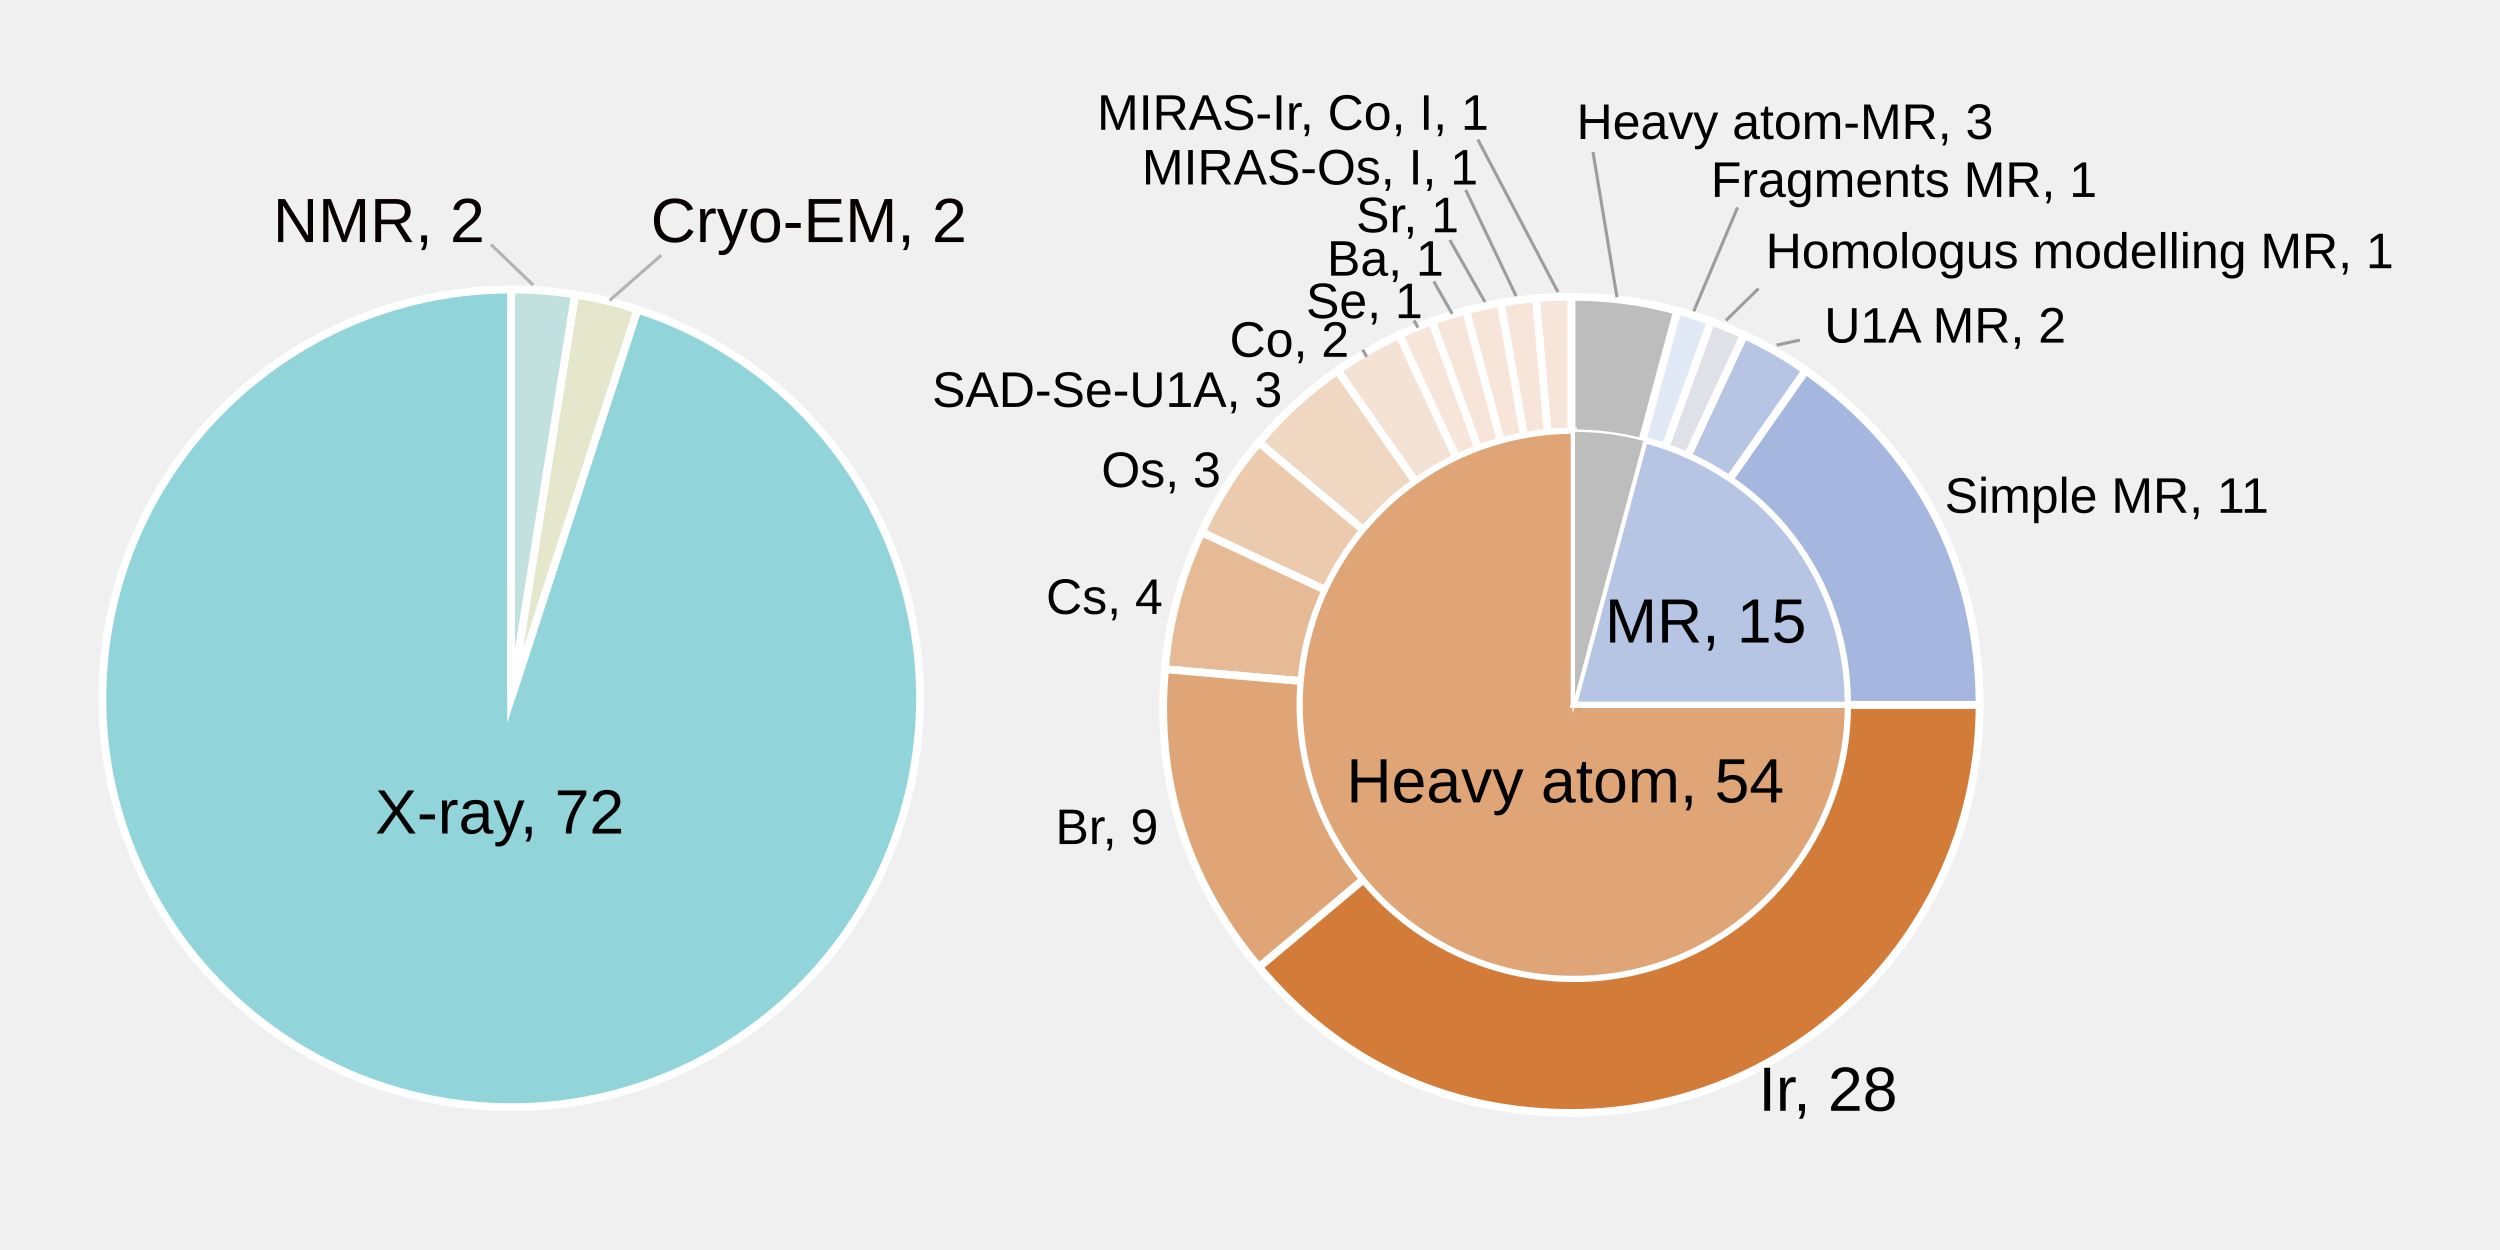
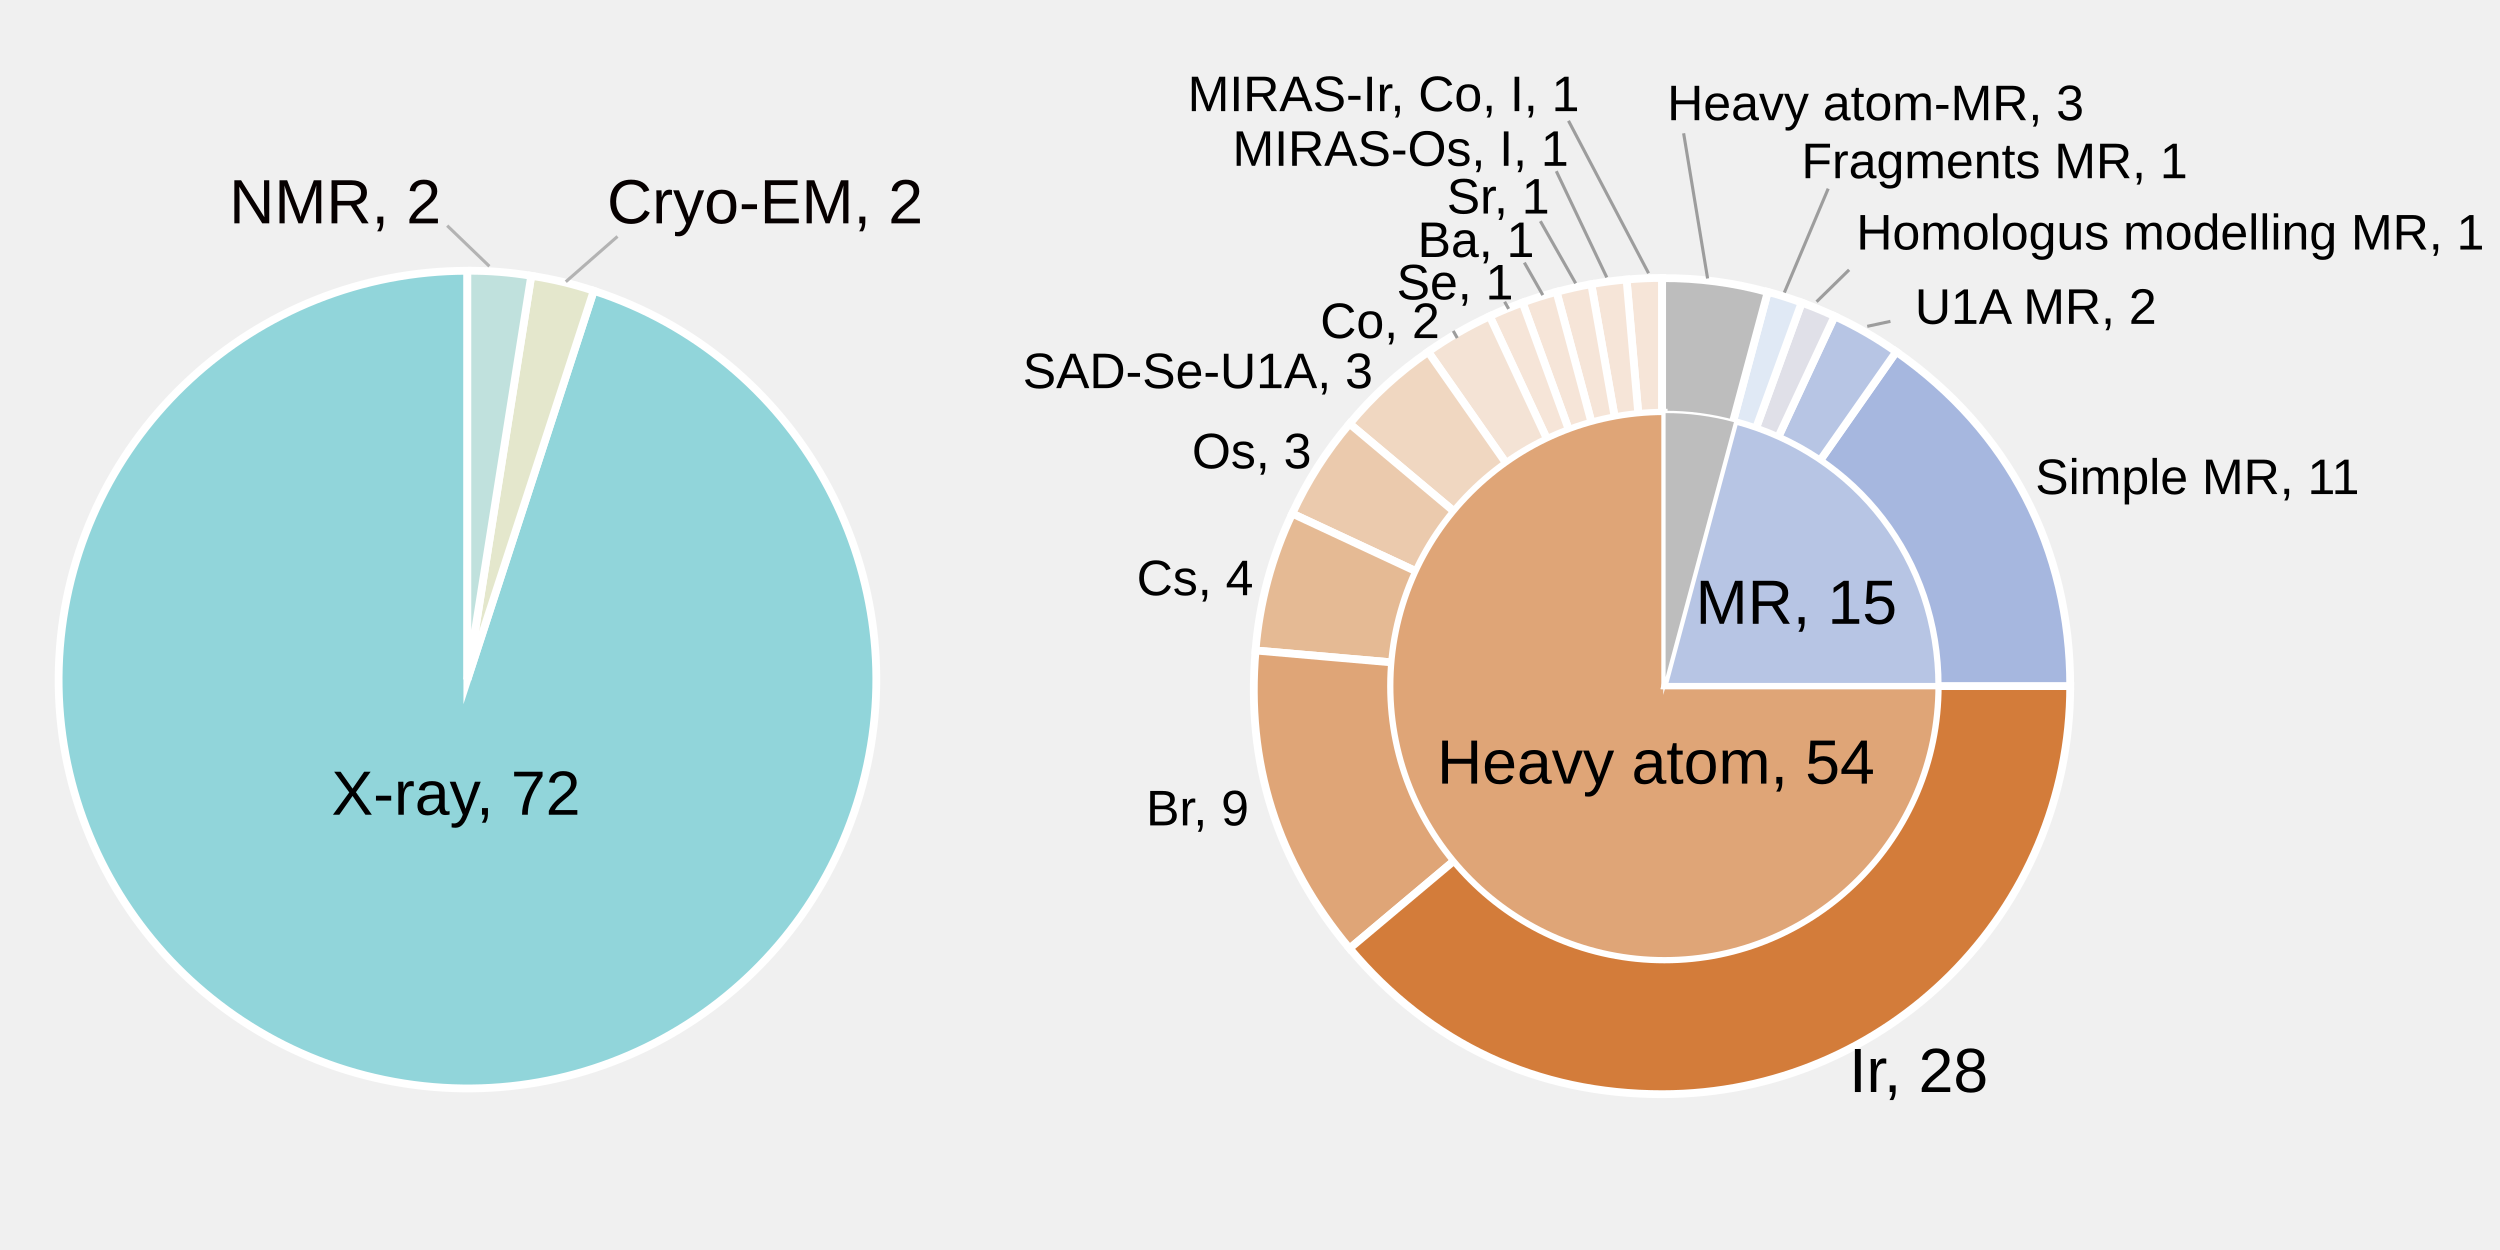
<svg xmlns="http://www.w3.org/2000/svg" id="图层_1" data-name="图层 1" viewBox="0 0 800 400">
  <defs>
-     <style>.cls-1{fill:#91d5da;}.cls-1,.cls-11,.cls-12,.cls-13,.cls-14,.cls-15,.cls-16,.cls-17,.cls-18,.cls-19,.cls-2,.cls-20,.cls-21,.cls-22,.cls-23,.cls-24,.cls-25,.cls-3{stroke:#fff;}.cls-1,.cls-10,.cls-11,.cls-12,.cls-13,.cls-14,.cls-15,.cls-16,.cls-17,.cls-18,.cls-19,.cls-2,.cls-20,.cls-21,.cls-22,.cls-23,.cls-24,.cls-25,.cls-3,.cls-5{stroke-miterlimit:10;}.cls-1,.cls-11,.cls-12,.cls-13,.cls-14,.cls-15,.cls-16,.cls-17,.cls-18,.cls-19,.cls-2,.cls-20,.cls-21,.cls-22,.cls-3{stroke-width:2.5px;}.cls-2{fill:#e4e7cc;}.cls-3{fill:#c0e1dd;}.cls-4,.cls-6{font-size:20px;}.cls-4{fill:#060000;}.cls-4,.cls-6,.cls-8{font-family:ArialMT, Arial;}.cls-10,.cls-5{fill:none;}.cls-5{stroke:#b3b3b3;}.cls-7{letter-spacing:-0.07em;}.cls-8{font-size:16px;}.cls-9{letter-spacing:-0.06em;}.cls-10{stroke:#9d9d9d;}.cls-11{fill:#f6e5d8;}.cls-12{fill:#f4e3d5;}.cls-13{fill:#f0d7c1;}.cls-14{fill:#ebcaad;}.cls-15{fill:#e5ba94;}.cls-16,.cls-23{fill:#dfa577;}.cls-17{fill:#d37c3a;}.cls-18{fill:#a6b7df;}.cls-19,.cls-24{fill:#b7c5e4;}.cls-20{fill:#e0e0e8;}.cls-21{fill:#e0e9f5;}.cls-22,.cls-25{fill:#bdbdbd;}.cls-23,.cls-24{stroke-width:2px;}.cls-25{stroke-width:0.75px;}</style>
+     <style>.cls-1,.cls-14,.cls-27,.cls-28,.cls-4,.cls-8{fill:none;}.cls-2{clip-path:url(#clip-path);}.cls-3{fill:#91d5da;}.cls-27,.cls-28,.cls-4{stroke:#fff;}.cls-14,.cls-27,.cls-28,.cls-4,.cls-8{stroke-miterlimit:10;}.cls-4{stroke-width:2.5px;}.cls-5{fill:#e4e7cc;}.cls-6{fill:#c0e1dd;}.cls-7,.cls-9{font-size:20px;}.cls-7{fill:#060000;}.cls-11,.cls-7,.cls-9{font-family:ArialMT, Arial;}.cls-8{stroke:#b3b3b3;}.cls-10{letter-spacing:-0.07em;}.cls-11{font-size:16px;}.cls-12{letter-spacing:-0.05em;}.cls-13{clip-path:url(#clip-path-3);}.cls-14{stroke:#9d9d9d;}.cls-15{fill:#f6e5d8;}.cls-16{fill:#f4e3d5;}.cls-17{fill:#f0d7c1;}.cls-18{fill:#ebcaad;}.cls-19{fill:#e5ba94;}.cls-20{fill:#dfa577;}.cls-21{fill:#d37c3a;}.cls-22{fill:#a6b7df;}.cls-23{fill:#b7c5e4;}.cls-24{fill:#e0e0e8;}.cls-25{fill:#e0e9f5;}.cls-26{fill:#bdbdbd;}.cls-27{stroke-width:2px;}.cls-28{stroke-width:0.75px;}.cls-29{letter-spacing:-0.05em;}</style>
+     <clipPath id="clip-path">
+       <rect class="cls-1" x="-14" y="-6" width="800" height="400" />
+     </clipPath>
+     <clipPath id="clip-path-3">
+       <rect class="cls-1" x="29" y="-6" width="800" height="400" />
+     </clipPath>
  </defs>
-   <path class="cls-1" d="M163.55,223.46,204,99.05a130.82,130.82,0,1,1-40.42-6.4Z" />
-   <path class="cls-2" d="M163.55,223.46,184,94.26A118.77,118.77,0,0,1,204,99.05Z" />
-   <path class="cls-3" d="M163.55,223.46V92.65A118,118,0,0,1,184,94.26Z" />
-   <text class="cls-4" transform="translate(87.35 77.46)">NMR, 2</text>
-   <text class="cls-4" transform="translate(208.25 77.46)">Cryo-EM, 2</text>
-   <line class="cls-5" x1="157.1" y1="78.21" x2="170.6" y2="91.21" />
-   <line class="cls-5" x1="211.6" y1="81.66" x2="195.05" y2="96.16" />
-   <text class="cls-6" transform="translate(120.08 266.72)">X-ra<tspan class="cls-7" x="37.78" y="0">y</tspan>
+   <g class="cls-2">
+     <path class="cls-3" d="M149.55,217.46,190,93.05a130.82,130.82,0,1,1-40.42-6.4Z" />
+     <path class="cls-4" d="M149.55,217.46,190,93.05a130.82,130.82,0,1,1-40.42-6.4Z" />
+     <path class="cls-5" d="M149.55,217.46,170,88.26A118.77,118.77,0,0,1,190,93.05Z" />
+     <path class="cls-4" d="M149.55,217.46,170,88.26A118.77,118.77,0,0,1,190,93.05Z" />
+     <path class="cls-6" d="M149.55,217.46V86.65A118,118,0,0,1,170,88.26Z" />
+     <path class="cls-4" d="M149.55,217.46V86.65A118,118,0,0,1,170,88.26Z" />
+   </g>
+   <text class="cls-7" transform="translate(73.35 71.46)">NMR, 2</text>
+   <text class="cls-7" transform="translate(194.25 71.46)">Cryo-EM, 2</text>
+   <g class="cls-2">
+     <line class="cls-8" x1="143.1" y1="72.21" x2="156.6" y2="85.21" />
+     <line class="cls-8" x1="197.6" y1="75.66" x2="181.05" y2="90.16" />
+   </g>
+   <text class="cls-9" transform="translate(106.08 260.72)">X-ra<tspan class="cls-10" x="37.78" y="0">y</tspan>
    <tspan x="46.3" y="0">, 72</tspan>
  </text>
-   <text class="cls-8" transform="translate(504.5 44.47)">Heavy atom-MR, 3</text>
-   <text class="cls-8" transform="translate(337.75 270.11)">B<tspan class="cls-9" x="10.67" y="0">r</tspan>
+   <text class="cls-11" transform="translate(533.5 38.47)">Heavy atom-MR, 3</text>
+   <text class="cls-11" transform="translate(366.75 264.12)">B<tspan class="cls-12" x="10.67" y="0">r</tspan>
    <tspan x="15.12" y="0">, 9</tspan>
  </text>
-   <text class="cls-8" transform="translate(334.74 196.46)">Cs, 4</text>
-   <text class="cls-8" transform="translate(352.42 155.85)">Os, 3</text>
-   <text class="cls-8" transform="translate(298.27 130.21)">SAD-Se-U1A, 3</text>
-   <text class="cls-8" transform="translate(393.47 114.17)">Co, 2</text>
-   <text class="cls-8" transform="translate(417.92 101.8)">Se, 1</text>
-   <text class="cls-8" transform="translate(433.96 74.32)">S<tspan class="cls-9" x="10.67" y="0">r</tspan>
+   <text class="cls-11" transform="translate(363.74 190.47)">Cs, 4</text>
+   <text class="cls-11" transform="translate(381.42 149.86)">Os, 3</text>
+   <text class="cls-11" transform="translate(327.28 124.21)">SAD-Se-U1A, 3</text>
+   <text class="cls-11" transform="translate(422.48 108.18)">Co, 2</text>
+   <text class="cls-11" transform="translate(446.92 95.81)">Se, 1</text>
+   <text class="cls-11" transform="translate(462.96 68.34)">S<tspan class="cls-12" x="10.67" y="0">r</tspan>
    <tspan x="15.12" y="0">, 1</tspan>
  </text>
-   <text class="cls-8" transform="translate(424.64 88.22)">Ba, 1</text>
-   <text class="cls-8" transform="translate(365.41 59.03)">MIRAS-Os, I, 1</text>
-   <text class="cls-8" transform="translate(351.06 41.53)">MIRAS-I<tspan class="cls-9" x="60.45" y="0">r</tspan>
+   <text class="cls-11" transform="translate(453.64 82.24)">Ba, 1</text>
+   <text class="cls-11" transform="translate(394.41 53.06)">MIRAS-Os, I, 1</text>
+   <text class="cls-11" transform="translate(380.06 35.56)">MIRAS-I<tspan class="cls-12" x="60.45" y="0">r</tspan>
    <tspan x="64.89" y="0">, Co, I, 1</tspan>
  </text>
-   <line class="cls-10" x1="374.54" y1="217.21" x2="381.45" y2="228.79" />
-   <line class="cls-10" x1="384.35" y1="205.62" x2="393.47" y2="226.15" />
-   <path class="cls-11" d="M502.88,225.54,491.49,95.45c4-.35,7.42-.5,11.39-.5Z" />
-   <path class="cls-11" d="M502.88,225.54,480.2,96.93c3.91-.69,7.34-1.14,11.29-1.48Z" />
-   <path class="cls-11" d="M502.88,225.54,469.08,99.4c3.83-1,7.21-1.78,11.12-2.47Z" />
-   <path class="cls-11" d="M502.88,225.54,458.21,102.83c3.73-1.36,7-2.4,10.87-3.43Z" />
-   <path class="cls-11" d="M502.88,225.54,447.69,107.19c3.59-1.68,6.79-3,10.52-4.36Z" />
-   <path class="cls-12" d="M502.88,225.54,428,118.57a123.87,123.87,0,0,1,19.72-11.38Z" />
-   <path class="cls-13" d="M502.88,225.54l-100-83.94a124.11,124.11,0,0,1,25.13-23Z" />
-   <path class="cls-14" d="M502.88,225.54,384.52,170.35a124.39,124.39,0,0,1,18.32-28.75Z" />
-   <path class="cls-15" d="M502.88,225.54l-130.1-11.38a124.38,124.38,0,0,1,11.74-43.81Z" />
-   <path class="cls-16" d="M502.88,225.54l-100,84Q368.07,268,372.78,214.16Z" />
-   <path class="cls-17" d="M502.88,225.54H633.47a130.6,130.6,0,0,1-130.59,130.6c-40,0-74.31-16-100-46.65Z" />
-   <path class="cls-18" d="M502.88,225.54l74.9-107c36.1,25.27,55.69,62.91,55.69,107Z" />
-   <path class="cls-19" d="M502.88,225.54l55.19-118.35a124.22,124.22,0,0,1,19.71,11.38Z" />
-   <path class="cls-20" d="M502.88,225.54l44.66-122.71c3.73,1.35,6.93,2.68,10.53,4.36Z" />
-   <path class="cls-21" d="M502.88,225.54,536.68,99.4c3.83,1,7.13,2.07,10.86,3.43Z" />
-   <path class="cls-22" d="M502.88,225.54V95a124.53,124.53,0,0,1,33.8,4.45Z" />
-   <path class="cls-23" d="M503.62,225.54h87.71a87.72,87.72,0,1,1-87.71-87.72h0Z" />
-   <path class="cls-24" d="M503.62,225.54l22.7-84.73c39,10.45,65,44.38,65,84.73Z" />
-   <path class="cls-25" d="M503.62,225.54V137.82a83.71,83.71,0,0,1,22.7,3Z" />
-   <text class="cls-6" transform="translate(430.86 256.76)">Heavy atom, 54</text>
-   <text class="cls-6" transform="translate(513.59 205.62)">MR, 15</text>
-   <line class="cls-10" x1="509.76" y1="48.65" x2="517.43" y2="95.11" />
-   <text class="cls-8" transform="translate(579.32 109.63)">
+   <g class="cls-13">
+     <line class="cls-14" x1="403.54" y1="211.21" x2="410.45" y2="222.79" />
+     <line class="cls-14" x1="413.35" y1="199.62" x2="422.47" y2="220.15" />
+     <path class="cls-15" d="M531.88,219.54,520.5,89.45c4-.35,7.41-.5,11.38-.5Z" />
+     <path class="cls-4" d="M531.88,219.54,520.5,89.45c4-.35,7.41-.5,11.38-.5Z" />
+     <path class="cls-15" d="M531.88,219.54,509.2,90.93c3.91-.69,7.34-1.14,11.3-1.48Z" />
+     <path class="cls-4" d="M531.88,219.54,509.2,90.93c3.91-.69,7.34-1.14,11.3-1.48Z" />
+     <path class="cls-15" d="M531.88,219.54,498.08,93.4c3.83-1,7.21-1.78,11.12-2.47Z" />
+     <path class="cls-4" d="M531.88,219.54,498.08,93.4c3.83-1,7.21-1.78,11.12-2.47Z" />
+     <path class="cls-15" d="M531.88,219.54,487.21,96.83c3.73-1.36,7-2.4,10.87-3.43Z" />
+     <path class="cls-4" d="M531.88,219.54,487.21,96.83c3.73-1.36,7-2.4,10.87-3.43Z" />
+     <path class="cls-15" d="M531.88,219.54,476.69,101.19c3.59-1.68,6.79-3,10.52-4.36Z" />
+     <path class="cls-4" d="M531.88,219.54,476.69,101.19c3.59-1.68,6.79-3,10.52-4.36Z" />
+     <path class="cls-16" d="M531.88,219.54,457,112.57a123.87,123.87,0,0,1,19.72-11.38Z" />
+     <path class="cls-4" d="M531.88,219.54,457,112.57a123.87,123.87,0,0,1,19.72-11.38Z" />
+     <path class="cls-17" d="M531.88,219.54l-100-83.94a124.11,124.11,0,0,1,25.13-23Z" />
+     <path class="cls-4" d="M531.88,219.54l-100-83.94a124.11,124.11,0,0,1,25.13-23Z" />
+     <path class="cls-18" d="M531.88,219.54,413.52,164.35a124.39,124.39,0,0,1,18.32-28.75Z" />
+     <path class="cls-4" d="M531.88,219.54,413.52,164.35a124.39,124.39,0,0,1,18.32-28.75Z" />
+     <path class="cls-19" d="M531.88,219.54l-130.1-11.38a124.38,124.38,0,0,1,11.74-43.81Z" />
+     <path class="cls-4" d="M531.88,219.54l-130.1-11.38a124.38,124.38,0,0,1,11.74-43.81Z" />
+     <path class="cls-20" d="M531.88,219.54l-100,84Q397.07,262,401.78,208.16Z" />
+     <path class="cls-4" d="M531.88,219.54l-100,84Q397.07,262,401.78,208.16Z" />
+     <path class="cls-21" d="M531.88,219.54H662.47a130.6,130.6,0,0,1-130.59,130.6c-40,0-74.31-16-100-46.65Z" />
+     <path class="cls-4" d="M531.88,219.54H662.47a130.6,130.6,0,0,1-130.59,130.6c-40,0-74.31-16-100-46.65Z" />
+     <path class="cls-22" d="M531.88,219.54l74.9-107c36.1,25.27,55.69,62.91,55.69,107Z" />
+     <path class="cls-4" d="M531.88,219.54l74.9-107c36.1,25.27,55.69,62.91,55.69,107Z" />
+     <path class="cls-23" d="M531.88,219.54l55.19-118.35a124.22,124.22,0,0,1,19.71,11.38Z" />
+     <path class="cls-4" d="M531.88,219.54l55.19-118.35a124.22,124.22,0,0,1,19.71,11.38Z" />
+     <path class="cls-24" d="M531.88,219.54,576.54,96.83c3.73,1.35,6.93,2.68,10.53,4.36Z" />
+     <path class="cls-4" d="M531.88,219.54,576.54,96.83c3.73,1.35,6.93,2.68,10.53,4.36Z" />
+     <path class="cls-25" d="M531.88,219.54,565.68,93.4c3.83,1,7.13,2.07,10.86,3.43Z" />
+     <path class="cls-4" d="M531.88,219.54,565.68,93.4c3.83,1,7.13,2.07,10.86,3.43Z" />
+     <path class="cls-26" d="M531.88,219.54V89a124.53,124.53,0,0,1,33.8,4.45Z" />
+     <path class="cls-4" d="M531.88,219.54V89a124.53,124.53,0,0,1,33.8,4.45Z" />
+     <path class="cls-20" d="M532.62,219.54h87.71a87.72,87.72,0,1,1-87.71-87.72Z" />
+     <path class="cls-27" d="M532.62,219.54h87.71a87.72,87.72,0,1,1-87.71-87.72Z" />
+     <path class="cls-23" d="M532.62,219.54l22.7-84.73c39,10.45,65,44.38,65,84.73Z" />
+     <path class="cls-27" d="M532.62,219.54l22.7-84.73c39,10.45,65,44.38,65,84.73Z" />
+     <path class="cls-26" d="M532.62,219.54V131.82a83.71,83.71,0,0,1,22.7,3Z" />
+     <path class="cls-28" d="M532.62,219.54V131.82a83.71,83.71,0,0,1,22.7,3Z" />
+   </g>
+   <text class="cls-9" transform="translate(459.86 250.76)">Heavy atom, 54</text>
+   <text class="cls-9" transform="translate(542.6 199.62)">MR, 15</text>
+   <g class="cls-13">
+     <line class="cls-14" x1="538.76" y1="42.65" x2="546.43" y2="89.11" />
+   </g>
+   <text class="cls-11" transform="translate(608.32 103.63)">
    <tspan xml:space="preserve"> U1A MR, 2</tspan>
  </text>
-   <text class="cls-8" transform="translate(547.47 63.01)">Fragments MR, 1</text>
-   <text class="cls-8" transform="translate(565.02 85.82)">Homologus modelling MR, 1</text>
-   <text class="cls-8" transform="translate(622.29 164.1)">Simple MR, 11 </text>
-   <line class="cls-10" x1="575.94" y1="108.83" x2="568.51" y2="110.43" />
-   <line class="cls-10" x1="562.72" y1="92.34" x2="552.3" y2="102.56" />
-   <line class="cls-10" x1="556.02" y1="66.37" x2="541.99" y2="99.63" />
-   <text class="cls-6" transform="translate(562.72 355.45)">I<tspan class="cls-9" x="5.56" y="0">r</tspan>
-     <tspan x="11.11" y="0">, 28</tspan>
+   <text class="cls-11" transform="translate(576.47 57.02)">Fragments MR, 1</text>
+   <text class="cls-11" transform="translate(594.02 79.84)">Homologus modelling MR, 1</text>
+   <text class="cls-11" transform="translate(651.28 158.11)">Simple MR, 11 </text>
+   <g class="cls-13">
+     <line class="cls-14" x1="604.94" y1="102.83" x2="597.51" y2="104.43" />
+     <line class="cls-14" x1="591.72" y1="86.34" x2="581.3" y2="96.56" />
+     <line class="cls-14" x1="585.02" y1="60.37" x2="570.99" y2="93.63" />
+   </g>
+   <text class="cls-9" transform="translate(591.72 349.45)">I<tspan class="cls-29" x="5.56" y="0">r</tspan>
+     <tspan x="11.12" y="0">, 28</tspan>
  </text>
-   <line class="cls-10" x1="472.91" y1="44.65" x2="498.54" y2="93.44" />
-   <line class="cls-10" x1="469.02" y1="60.78" x2="485.17" y2="94.77" />
-   <line class="cls-10" x1="463.92" y1="76.78" x2="475.21" y2="96.66" />
-   <line class="cls-10" x1="458.79" y1="90.03" x2="464.7" y2="100.43" />
-   <line class="cls-10" x1="452.47" y1="102.55" x2="453.77" y2="104.84" />
-   <line class="cls-10" x1="436.04" y1="111.89" x2="437.34" y2="114.17" />
+   <g class="cls-13">
+     <line class="cls-14" x1="501.92" y1="38.65" x2="527.54" y2="87.44" />
+     <line class="cls-14" x1="498.02" y1="54.78" x2="514.17" y2="88.77" />
+     <line class="cls-14" x1="492.92" y1="70.78" x2="504.21" y2="90.66" />
+     <line class="cls-14" x1="487.79" y1="84.03" x2="493.7" y2="94.43" />
+     <line class="cls-14" x1="481.47" y1="96.55" x2="482.77" y2="98.84" />
+     <line class="cls-14" x1="465.04" y1="105.89" x2="466.33" y2="108.17" />
+   </g>
</svg>
